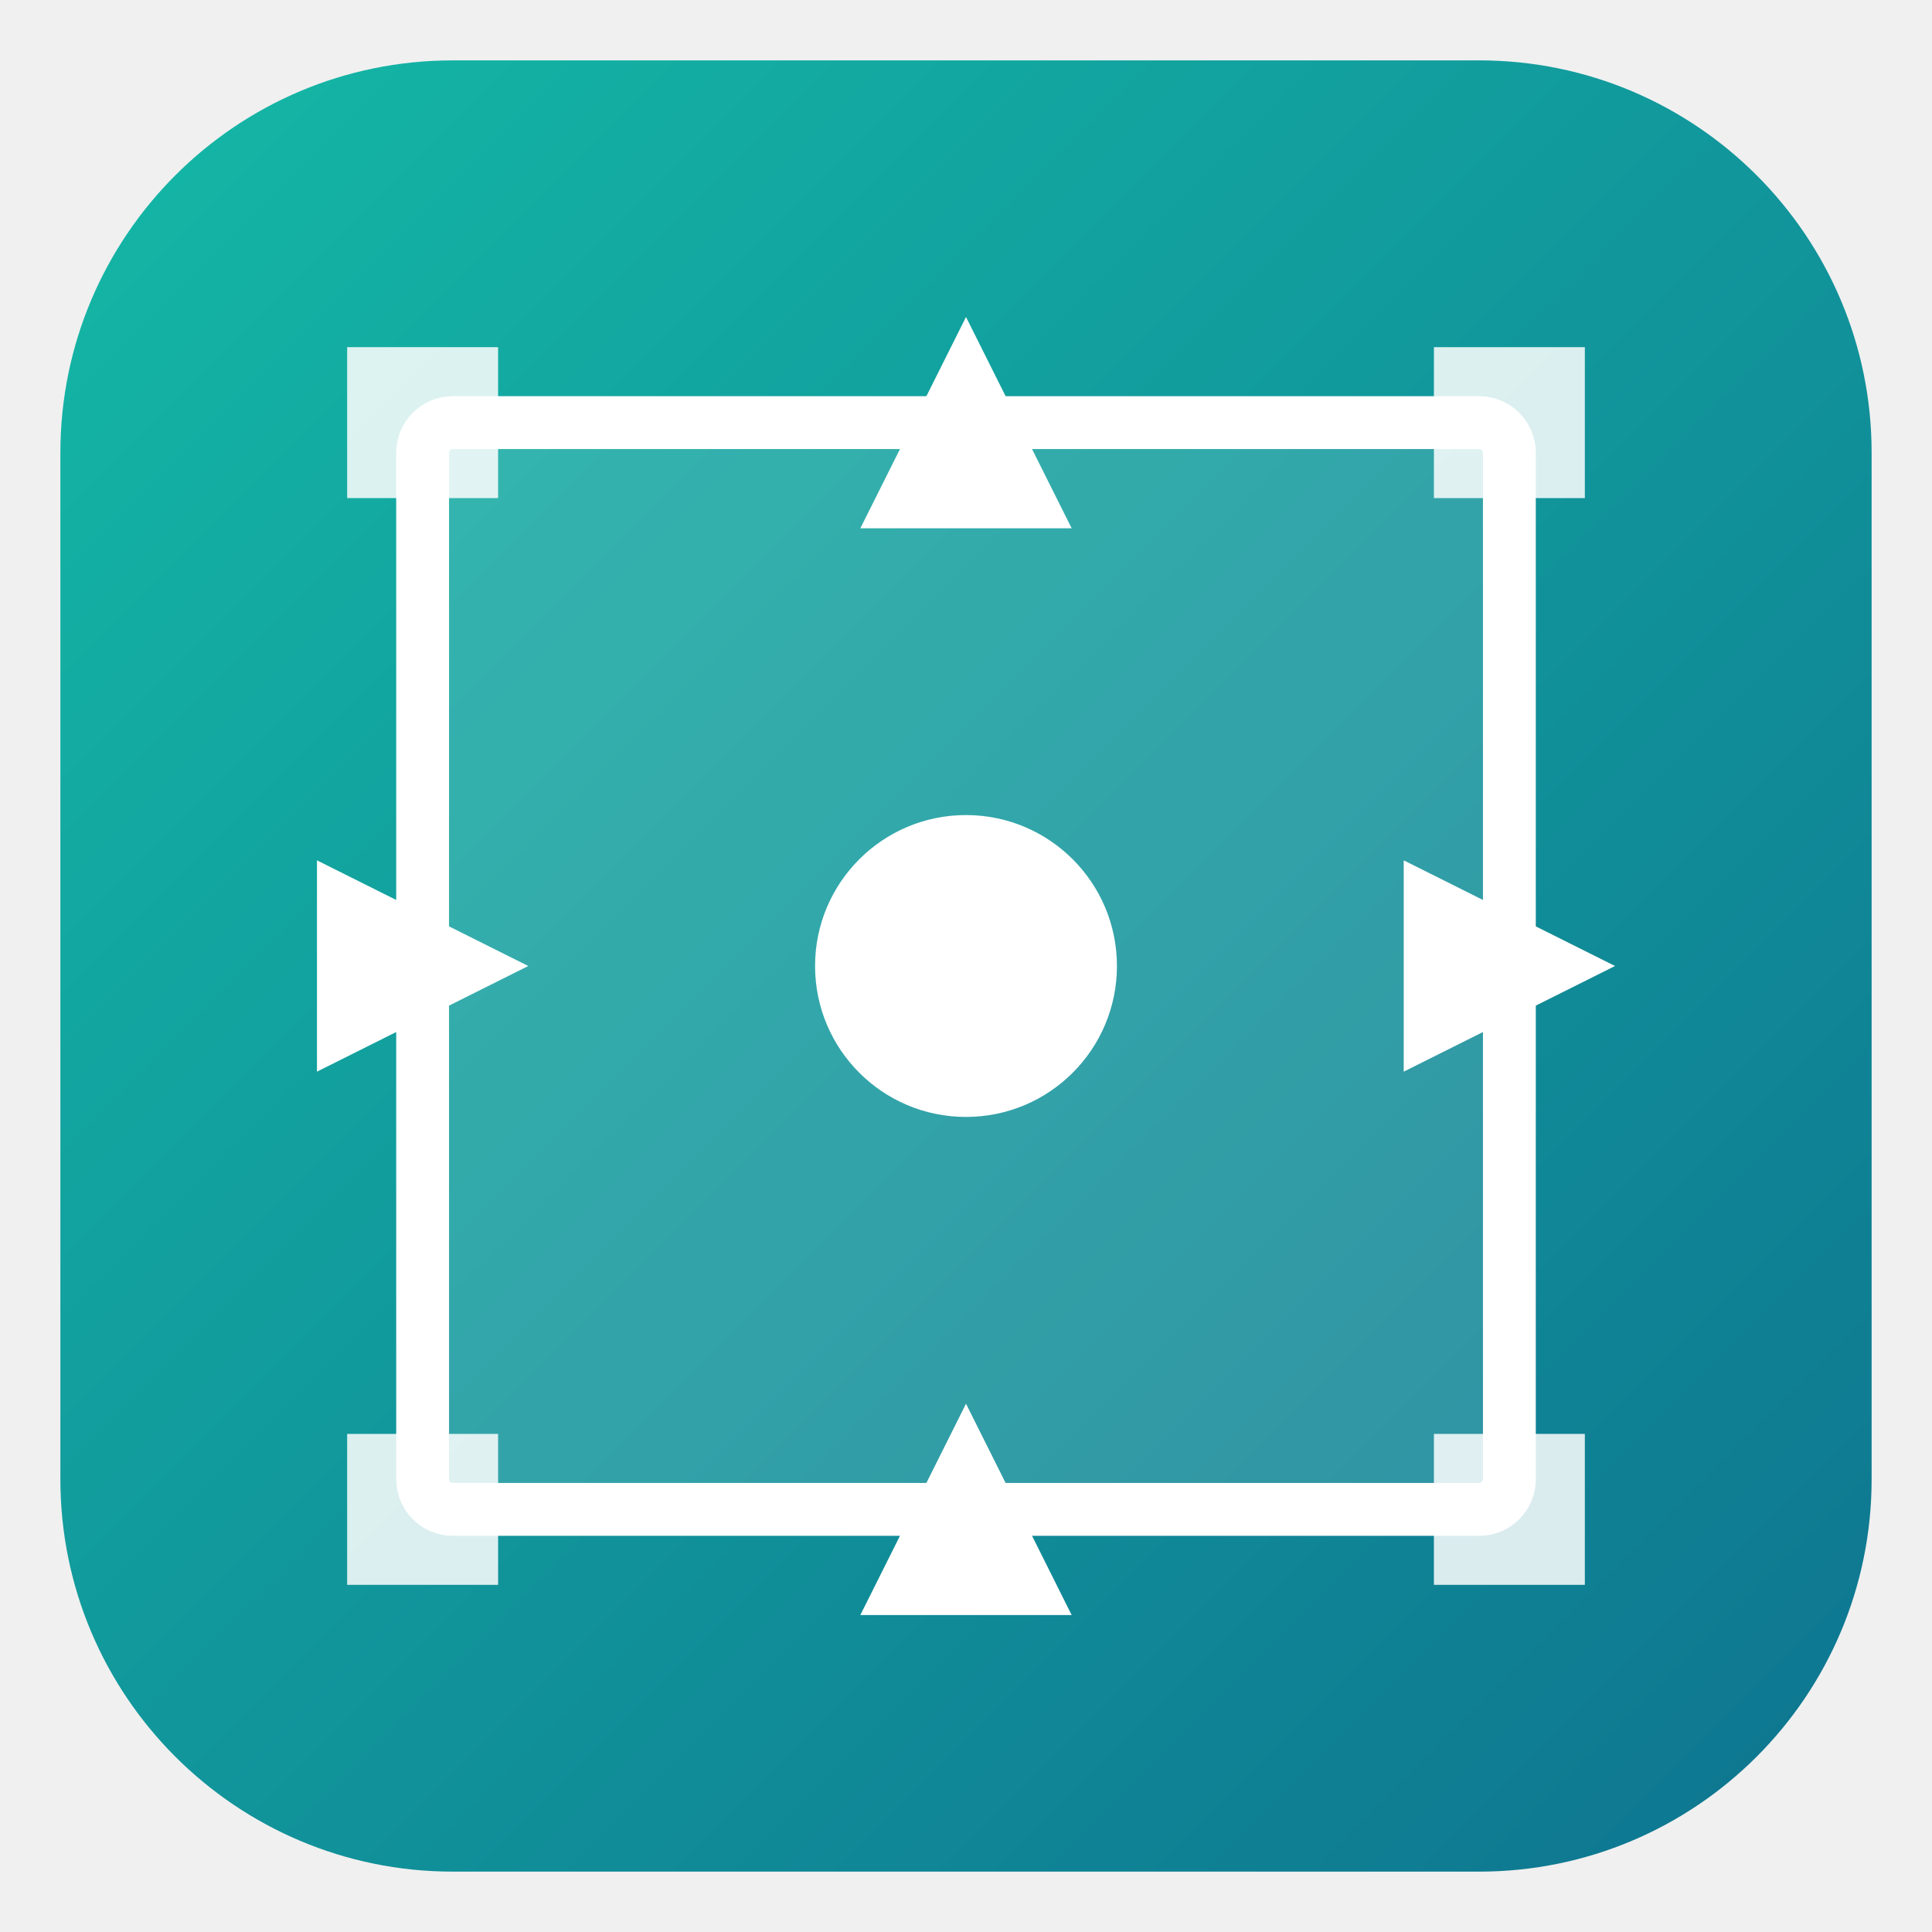
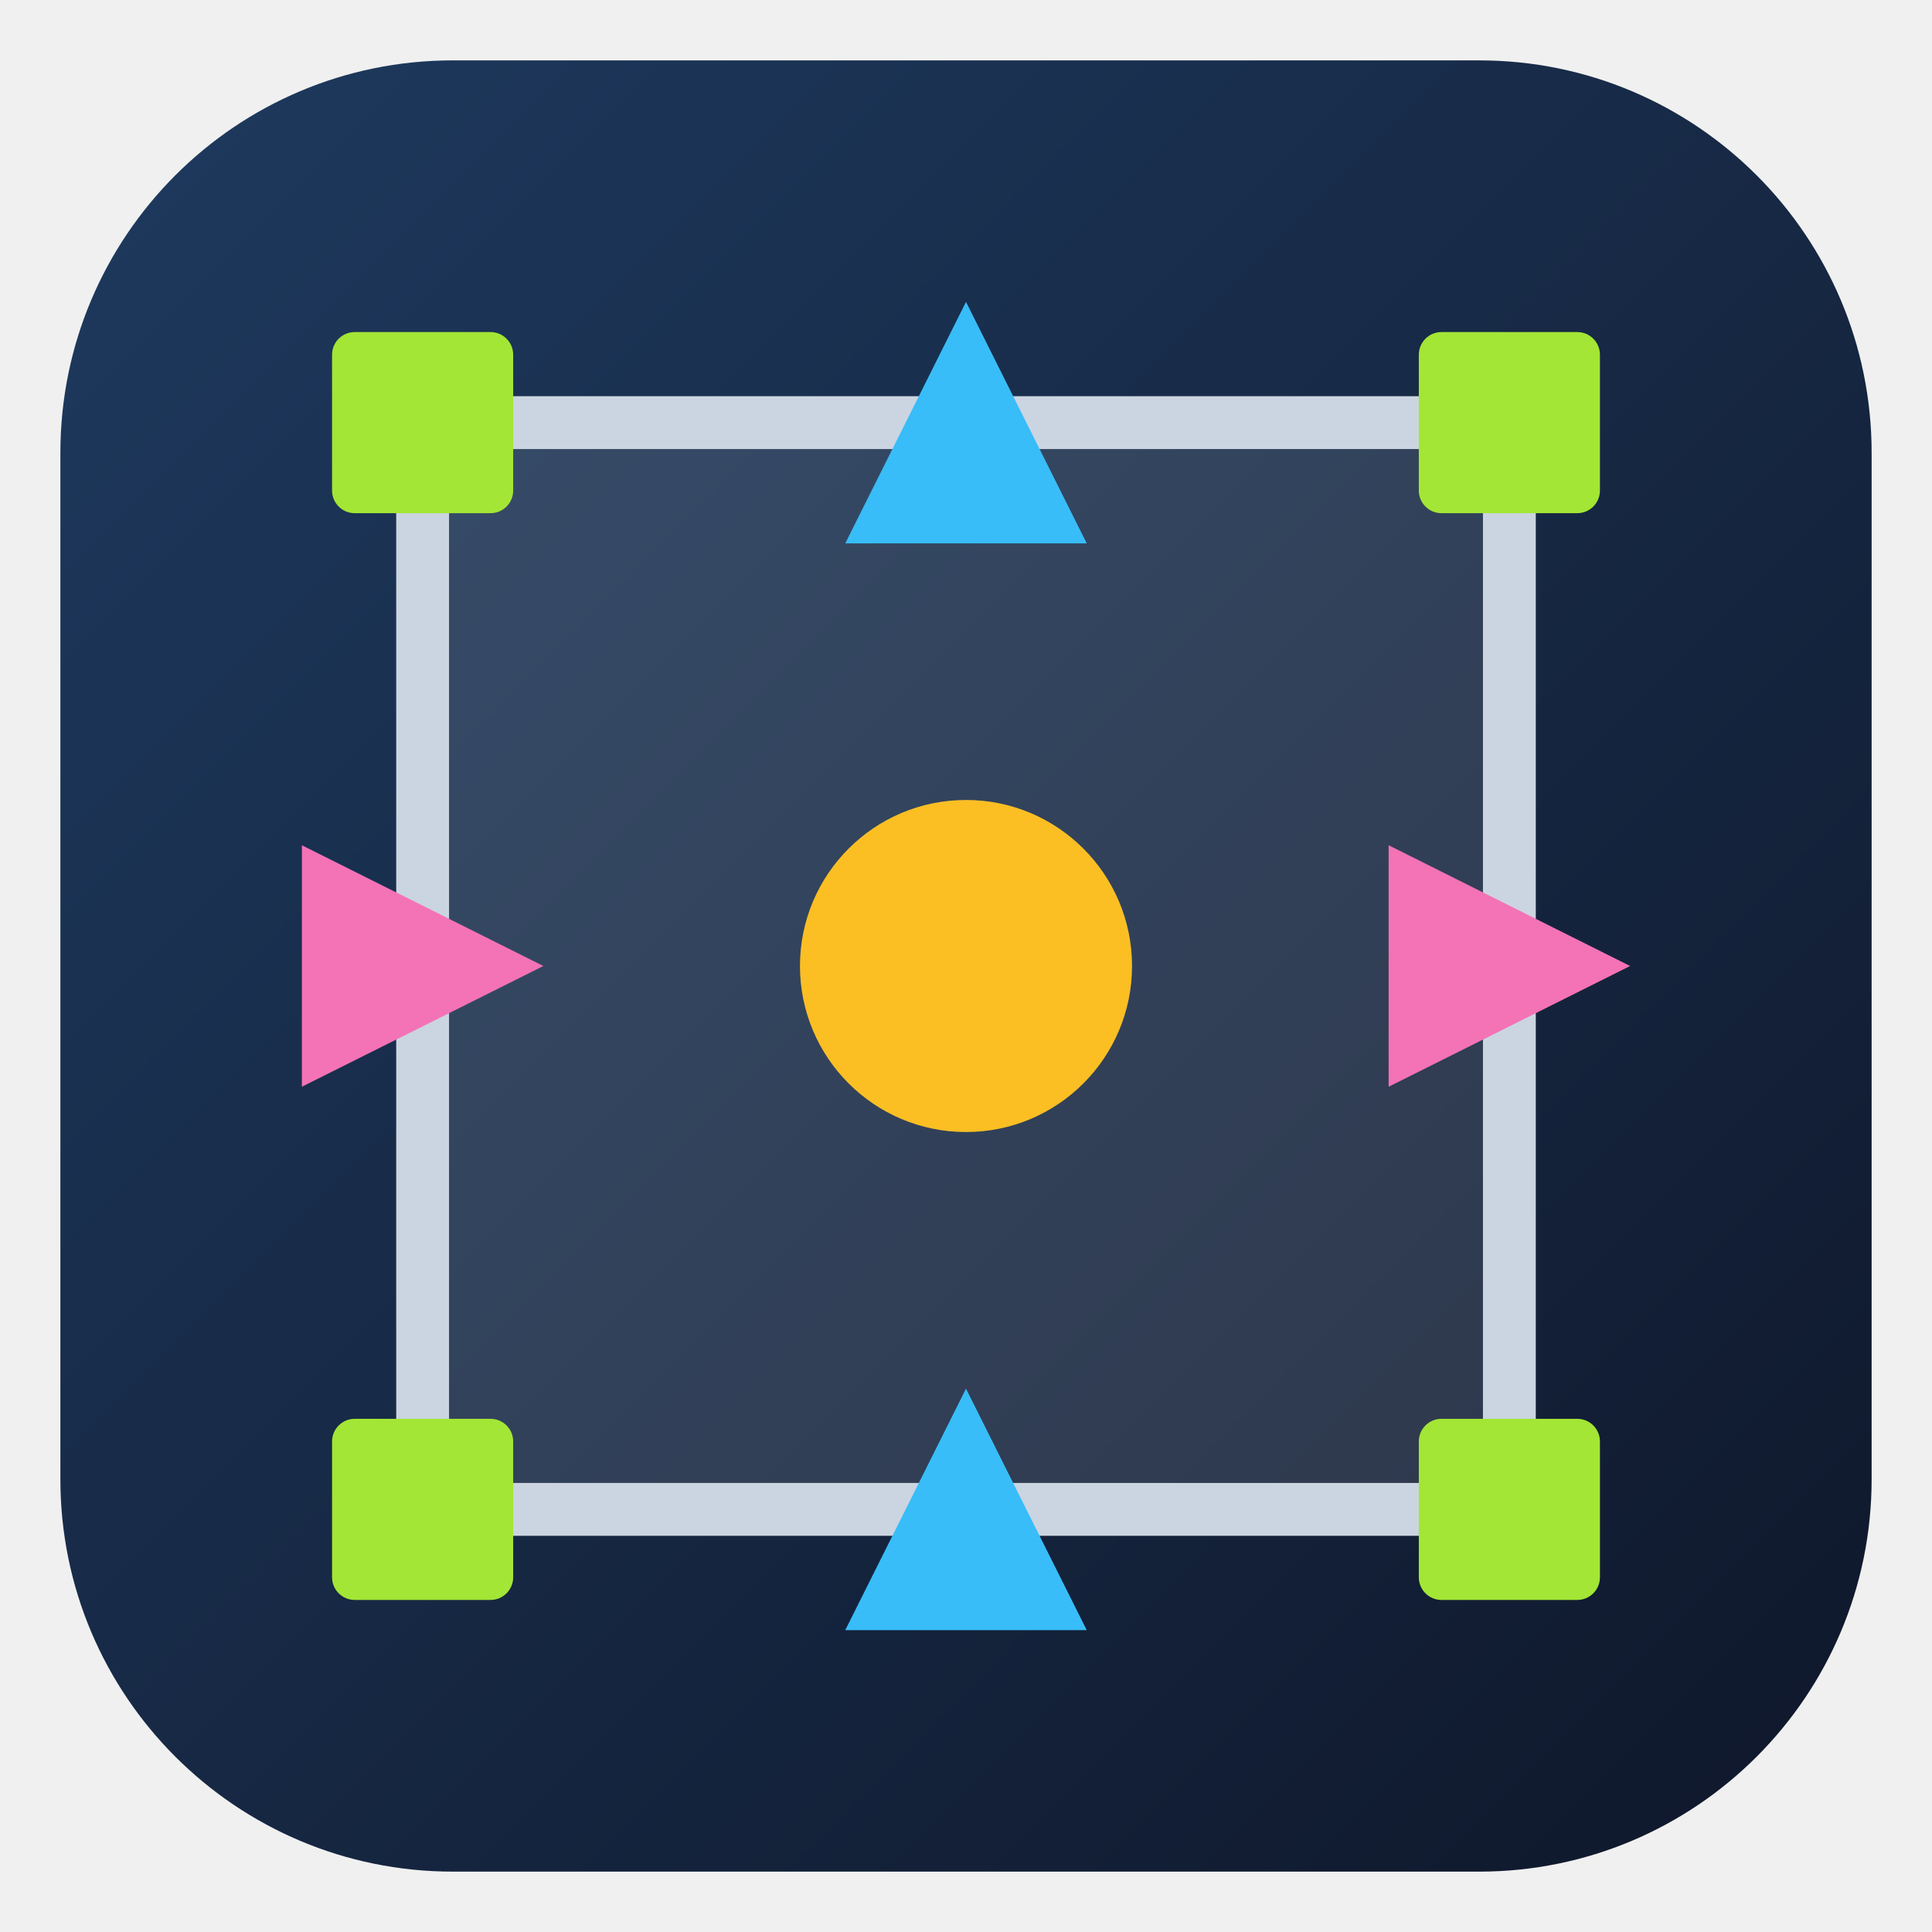
<svg xmlns="http://www.w3.org/2000/svg" width="128" height="128" viewBox="0 0 128 128" role="img" aria-label="gridax">
  <defs>
    <linearGradient id="ic" x1="0" y1="0" x2="1" y2="1">
-       <stop offset="0" stop-color="#14B8A6" />
-       <stop offset="1" stop-color="#0E7490" />
+       <stop offset="0" stop-color="#1E3A5F" />
+       <stop offset="1" stop-color="#0F172A" />
    </linearGradient>
  </defs>
  <rect x="4" y="4" width="120" height="120" rx="26" fill="url(#ic)" />
-   <rect x="28" y="28" width="72" height="72" rx="2" fill="#FFFFFF" fill-opacity="0.14" stroke="#FFFFFF" stroke-width="3.5" />
-   <circle cx="64" cy="64" r="10" fill="#FFFFFF" />
-   <path d="M35 64 L21 57 L21 71 Z" fill="#FFFFFF" />
-   <path d="M107 64 L93 57 L93 71 Z" fill="#FFFFFF" />
-   <path d="M64 21 L57 35 L71 35 Z" fill="#FFFFFF" />
-   <path d="M64 93 L57 107 L71 107 Z" fill="#FFFFFF" />
-   <rect x="23" y="23" width="10" height="10" fill="#FFFFFF" fill-opacity="0.85" />
-   <rect x="23" y="95" width="10" height="10" fill="#FFFFFF" fill-opacity="0.85" />
-   <rect x="95" y="23" width="10" height="10" fill="#FFFFFF" fill-opacity="0.85" />
-   <rect x="95" y="95" width="10" height="10" fill="#FFFFFF" fill-opacity="0.85" />
+   <rect x="28" y="28" width="72" height="72" rx="2" fill="#FFFFFF" fill-opacity="0.12" stroke="#CBD5E1" stroke-width="3.5" />
+   <circle cx="64" cy="64" r="11" fill="#FBBF24" />
+   <path d="M36 64 L20 56 L20 72 Z" fill="#F472B6" />
+   <path d="M108 64 L92 56 L92 72 Z" fill="#F472B6" />
+   <path d="M64 20 L56 36 L72 36 Z" fill="#38BDF8" />
+   <path d="M64 92 L56 108 L72 108 Z" fill="#38BDF8" />
+   <rect x="22" y="22" width="12" height="12" rx="1.5" fill="#A3E635" />
+   <rect x="22" y="94" width="12" height="12" rx="1.5" fill="#A3E635" />
+   <rect x="94" y="22" width="12" height="12" rx="1.5" fill="#A3E635" />
+   <rect x="94" y="94" width="12" height="12" rx="1.5" fill="#A3E635" />
</svg>
